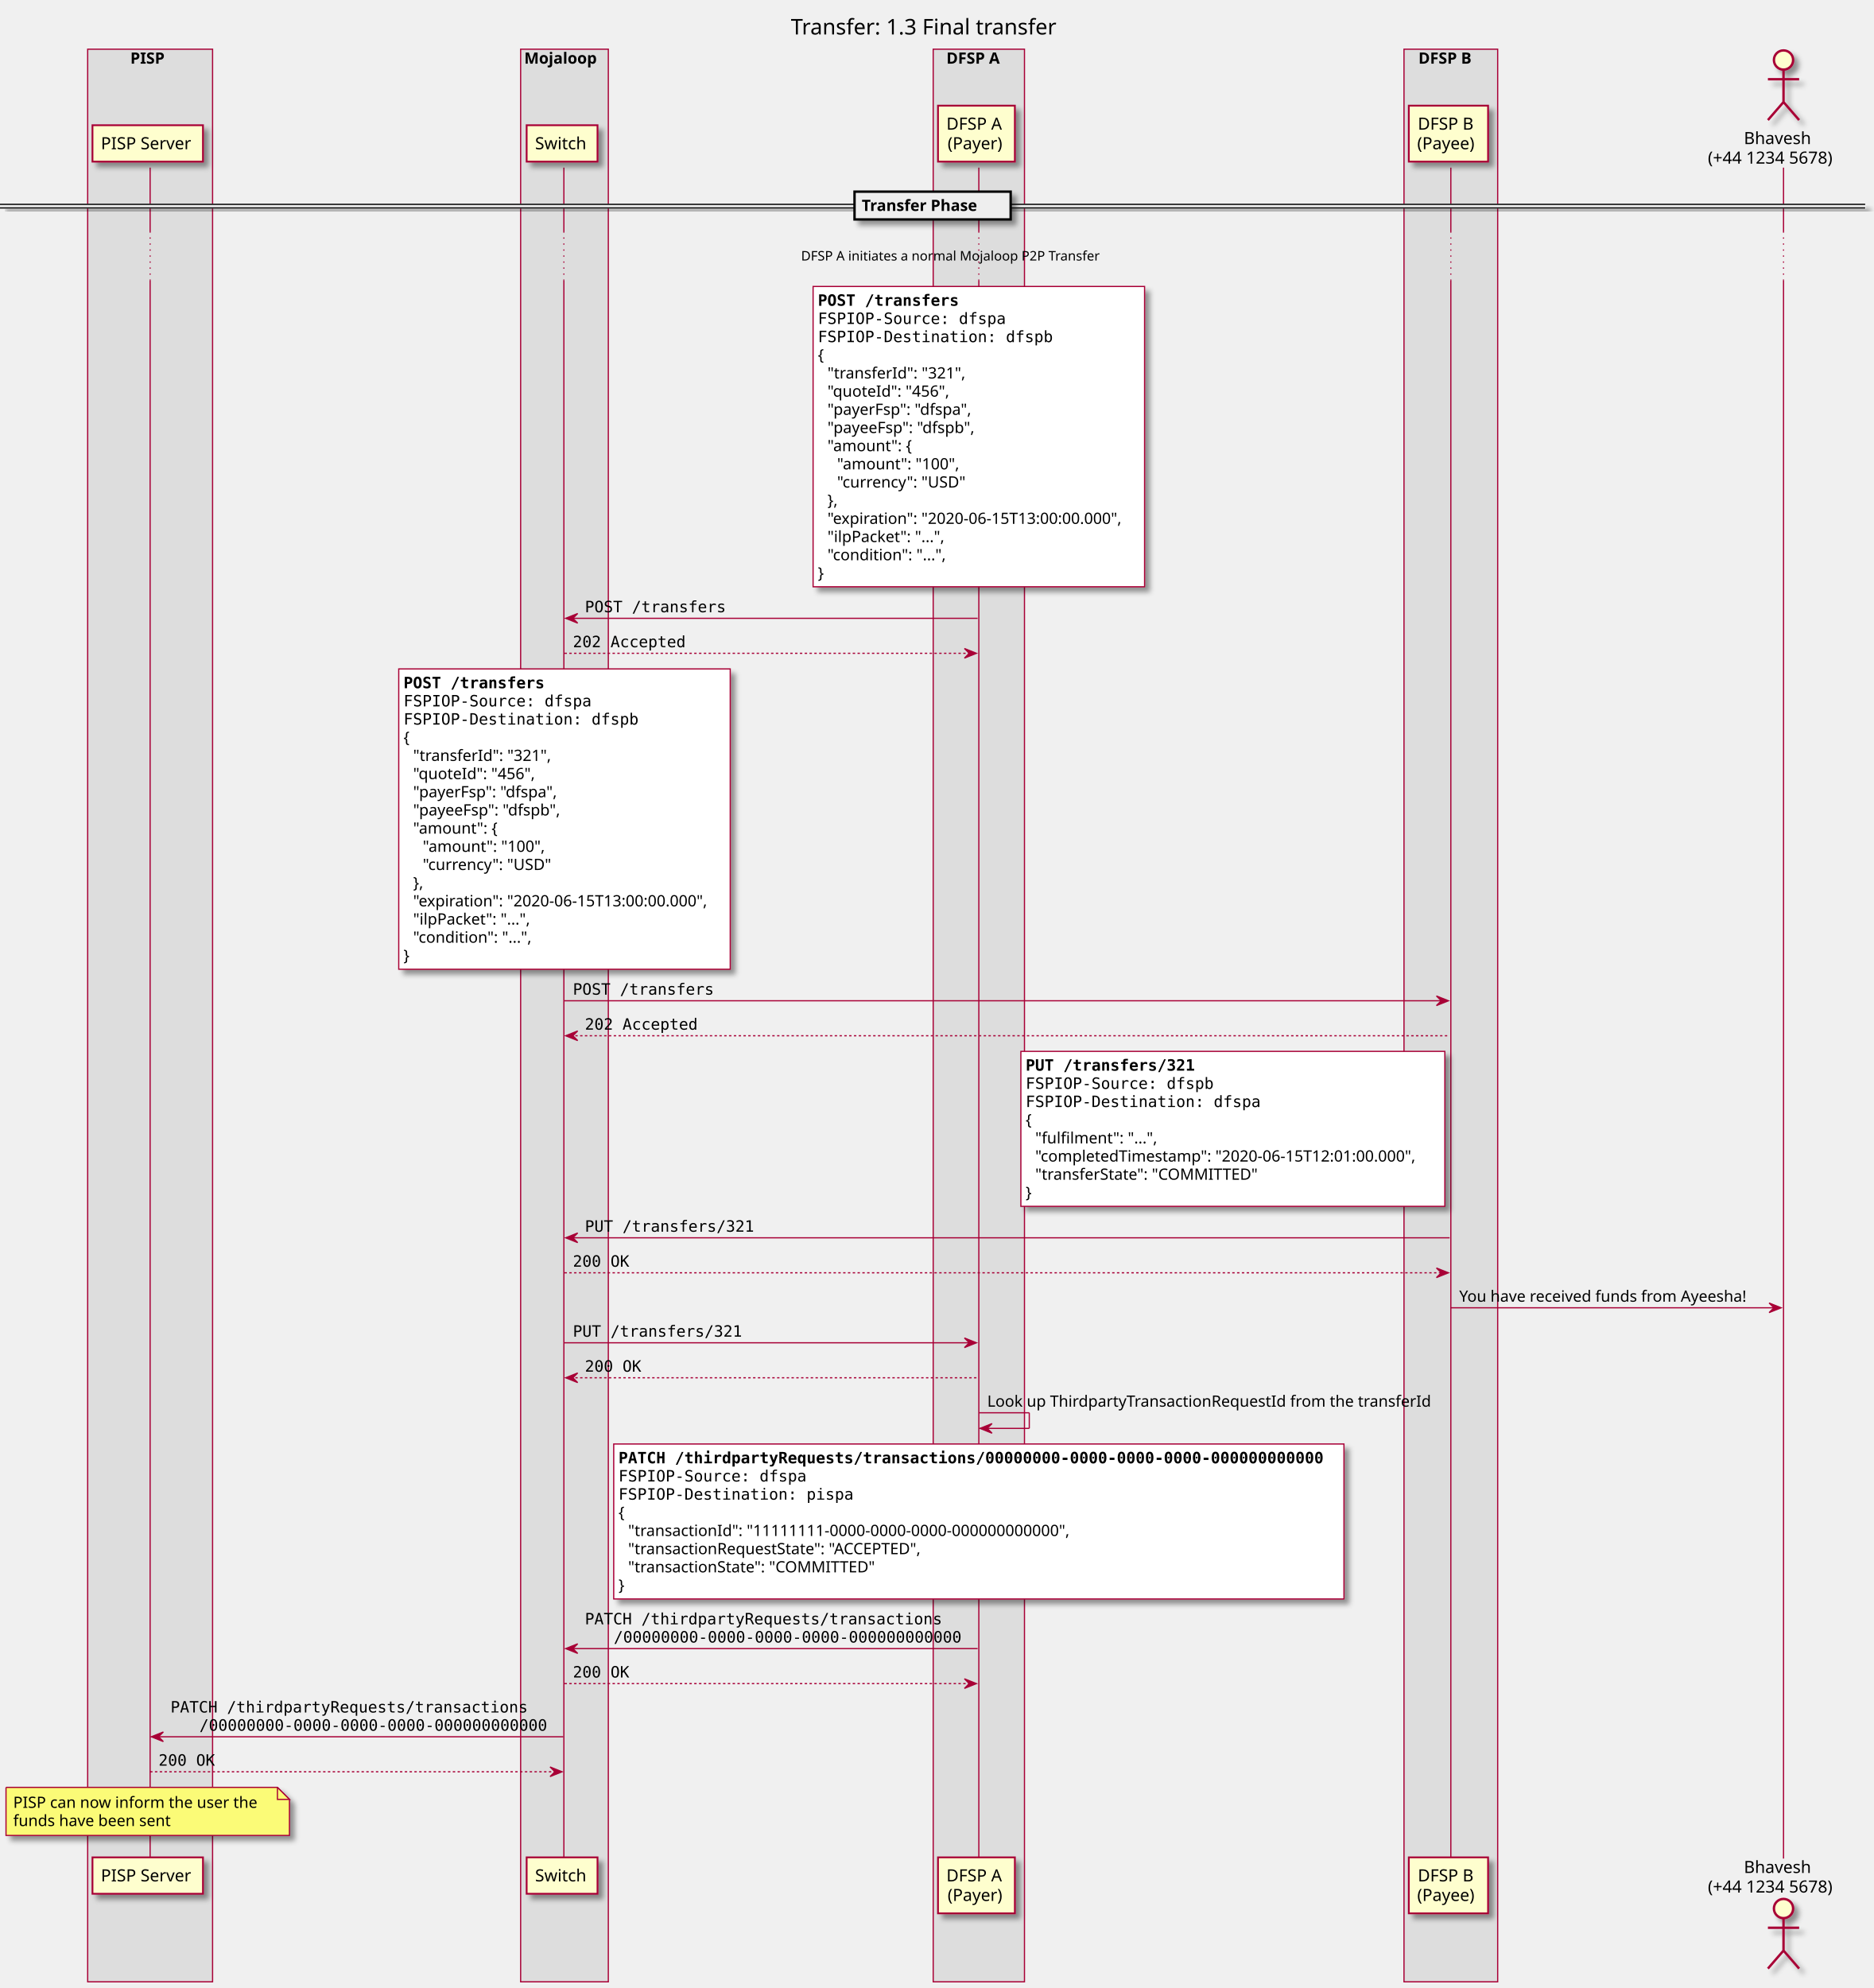
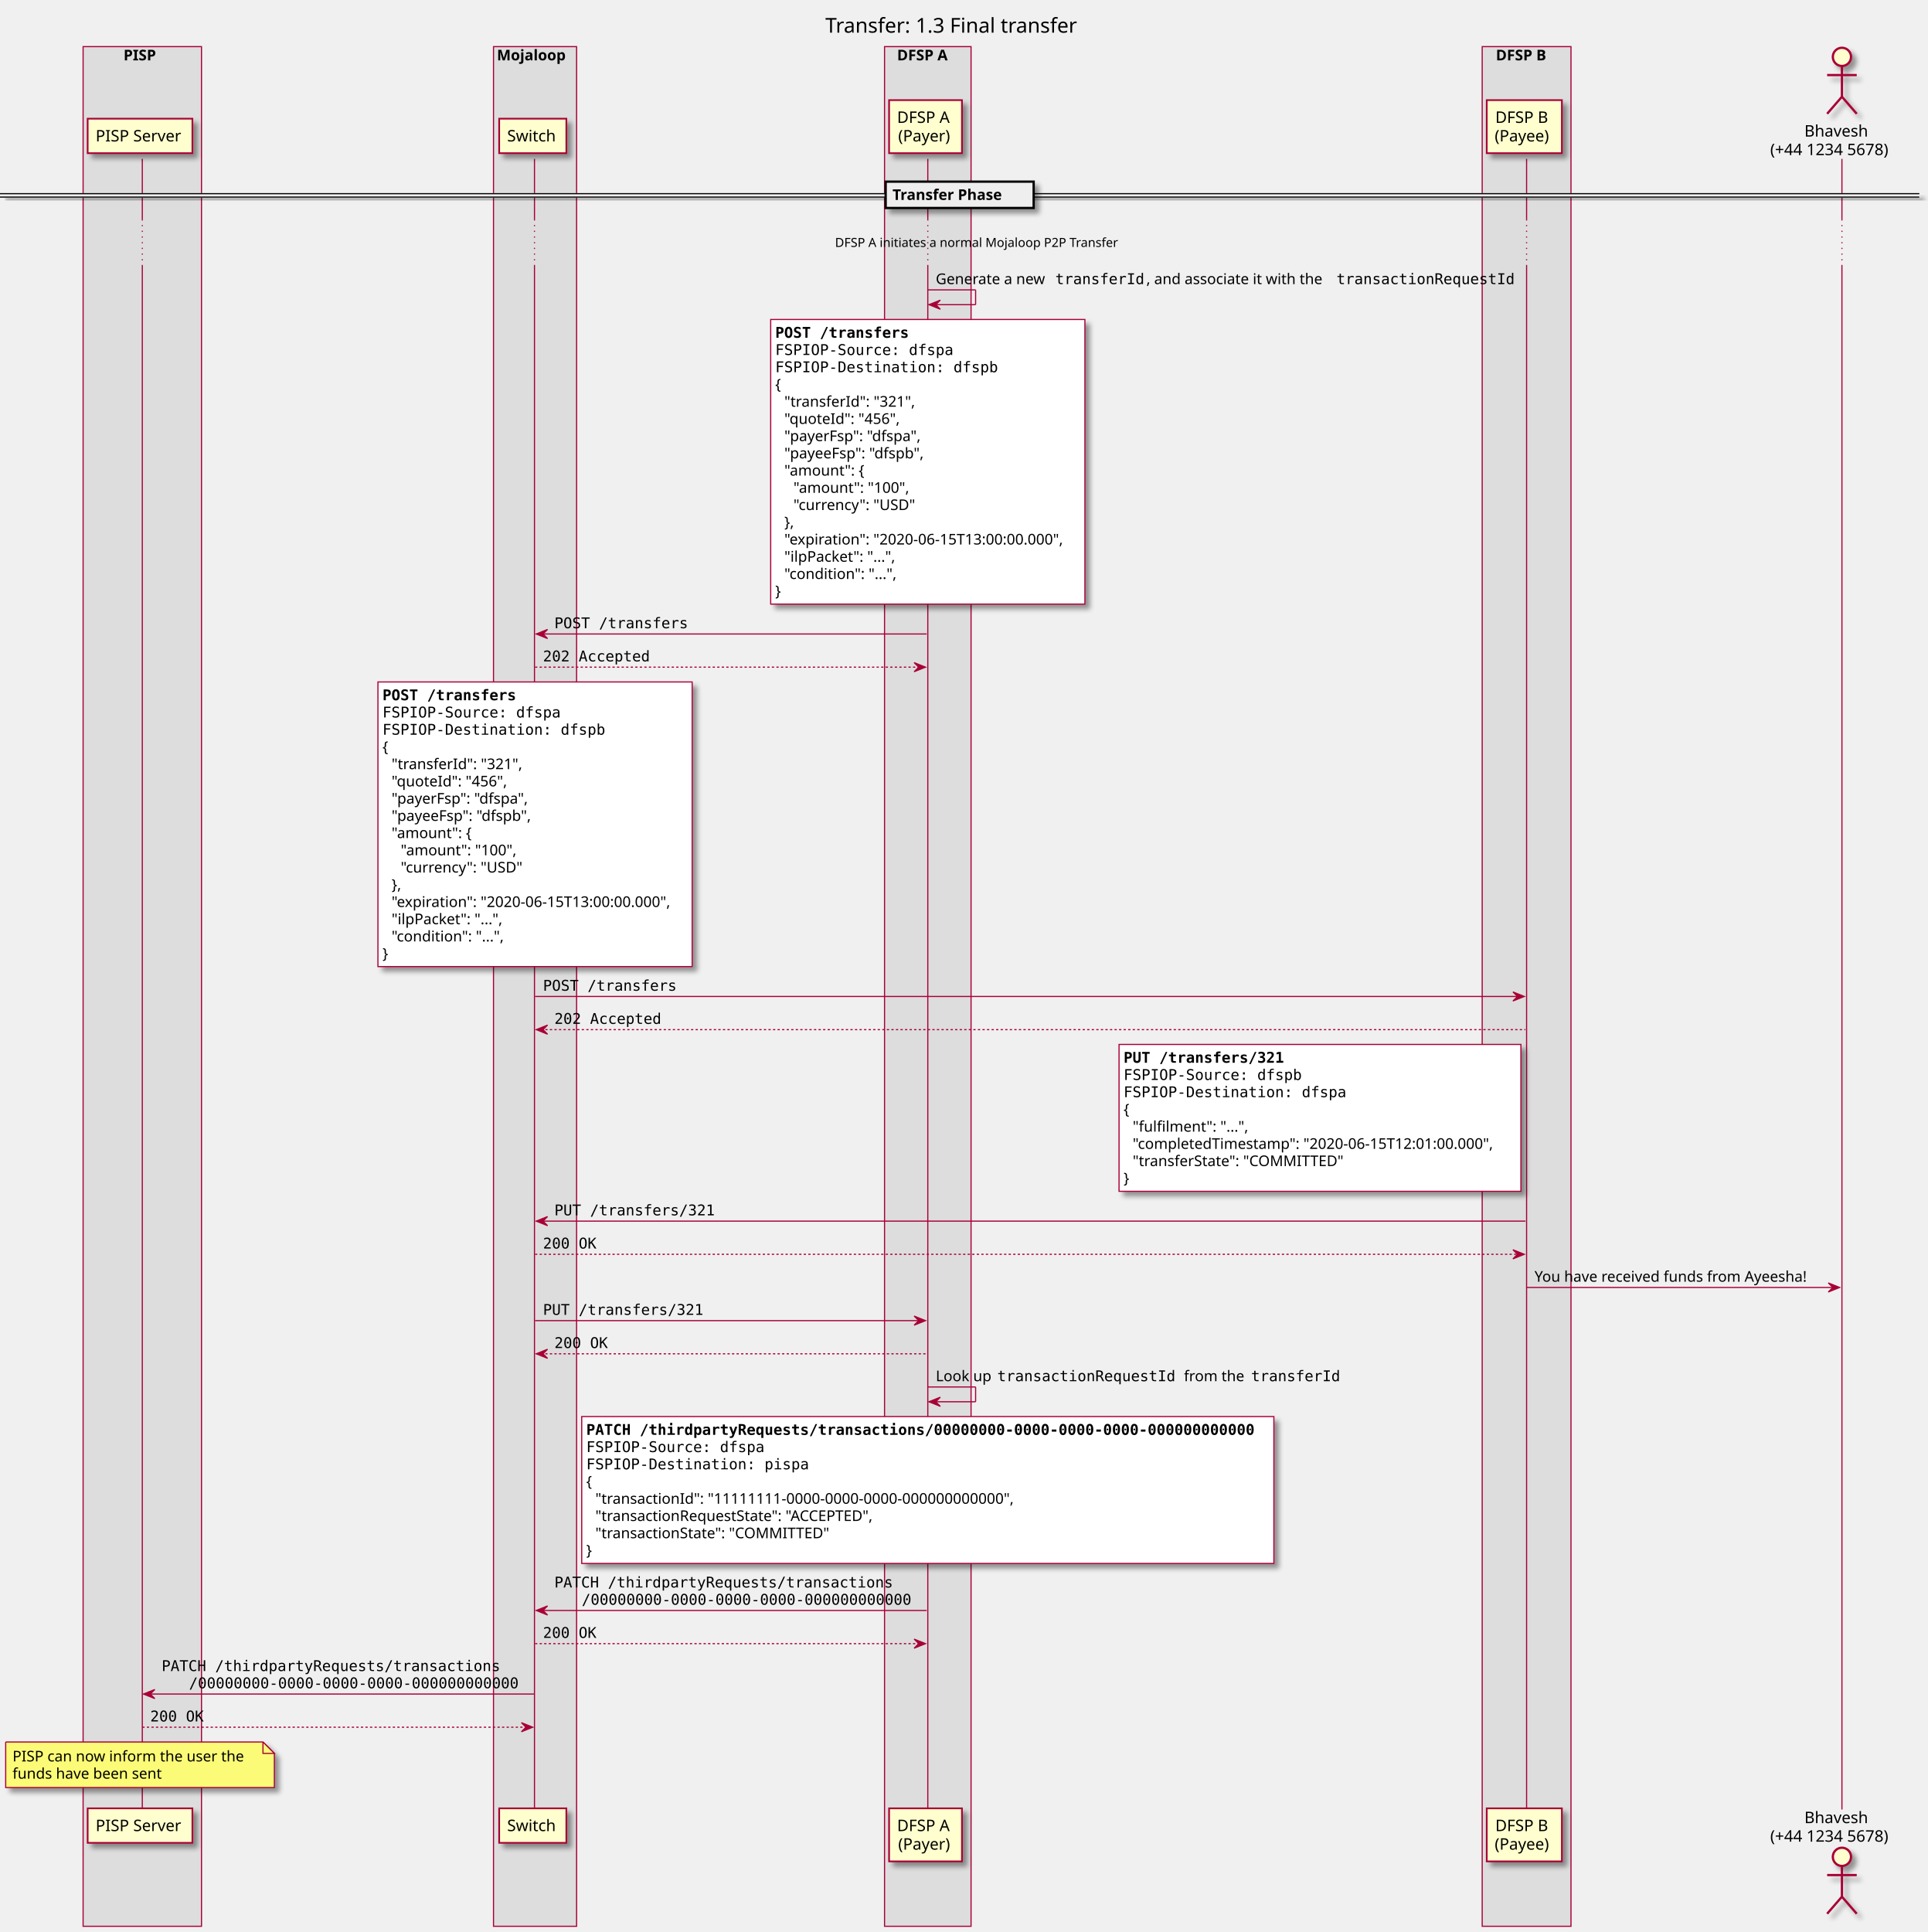
- <svg xmlns="http://www.w3.org/2000/svg" height="1655" preserveAspectRatio="none" style="width:1560px;height:1655px" width="1560">
+ <svg xmlns="http://www.w3.org/2000/svg" height="1697" preserveAspectRatio="none" style="width:1693px;height:1697px" width="1693">
  <defs>
    <filter height="300%" id="a" width="300%" x="-1" y="-1">
      <feGaussianBlur result="blurOut" stdDeviation="2" />
      <feColorMatrix in="blurOut" result="blurOut2" values="0 0 0 0 0 0 0 0 0 0 0 0 0 0 0 0 0 0 .4 0" />
      <feOffset dx="4" dy="4" in="blurOut2" result="blurOut3" />
      <feBlend in="SourceGraphic" in2="blurOut3" />
    </filter>
  </defs>
-   <text font-family="sans-serif" font-size="18" lengthAdjust="spacingAndGlyphs" textLength="236" x="658.5" y="28.708">
+   <text font-family="sans-serif" font-size="18" lengthAdjust="spacingAndGlyphs" textLength="236" x="725" y="28.708">
    Transfer: 1.3 Final transfer
  </text>
-   <path fill="#DDD" stroke="#a80036" d="M73 40.953h104v1608.891H73z" />
+   <path fill="#DDD" stroke="#a80036" d="M73 40.953h104v1651.023H73z" />
  <text font-family="sans-serif" font-size="13" font-weight="bold" lengthAdjust="spacingAndGlyphs" textLength="33" x="108.5" y="53.02">
    PISP
  </text>
-   <path fill="#DDD" stroke="#a80036" d="M433.5 40.953h73v1608.891h-73z" />
+   <path fill="#DDD" stroke="#a80036" d="M433.5 40.953h73v1651.023h-73z" />
  <text font-family="sans-serif" font-size="13" font-weight="bold" lengthAdjust="spacingAndGlyphs" textLength="67" x="436.5" y="53.02">
    Mojaloop
  </text>
-   <path fill="#DDD" stroke="#a80036" d="M777 40.953h76v1608.891h-76z" />
+   <path fill="#DDD" stroke="#a80036" d="M777 40.953h76v1651.023h-76z" />
  <text font-family="sans-serif" font-size="13" font-weight="bold" lengthAdjust="spacingAndGlyphs" textLength="54" x="788" y="53.02">
    DFSP A
  </text>
-   <path fill="#DDD" stroke="#a80036" d="M1169 40.953h78v1608.891h-78z" />
-   <text font-family="sans-serif" font-size="13" font-weight="bold" lengthAdjust="spacingAndGlyphs" textLength="54" x="1181" y="53.02">
+   <path fill="#DDD" stroke="#a80036" d="M1302 40.953h78v1651.023h-78z" />
+   <text font-family="sans-serif" font-size="13" font-weight="bold" lengthAdjust="spacingAndGlyphs" textLength="54" x="1314" y="53.02">
    DFSP B
  </text>
  <path stroke="#a80036" d="M125 139.547v53.133" />
  <path stroke="#a80036" stroke-dasharray="1,4" d="M125 192.68v40.804" />
-   <path stroke="#a80036" d="M125 233.484V1547.25M469.5 139.547v53.133" />
+   <path stroke="#a80036" d="M125 233.484v1355.899M469.5 139.547v53.133" />
  <path stroke="#a80036" stroke-dasharray="1,4" d="M469.5 192.68v40.804" />
-   <path stroke="#a80036" d="M469.5 233.484V1547.25M815 139.547v53.133" />
+   <path stroke="#a80036" d="M469.5 233.484v1355.899M815 139.547v53.133" />
  <path stroke="#a80036" stroke-dasharray="1,4" d="M815 192.68v40.804" />
-   <path stroke="#a80036" d="M815 233.484V1547.25M1208 139.547v53.133" />
-   <path stroke="#a80036" stroke-dasharray="1,4" d="M1208 192.68v40.804" />
-   <path stroke="#a80036" d="M1208 233.484V1547.25M1485 139.547v53.133" />
-   <path stroke="#a80036" stroke-dasharray="1,4" d="M1485 192.68v40.804" />
-   <path stroke="#a80036" d="M1485 233.484V1547.25" />
+   <path stroke="#a80036" d="M815 233.484v1355.899M1341 139.547v53.133" />
+   <path stroke="#a80036" stroke-dasharray="1,4" d="M1341 192.68v40.804" />
+   <path stroke="#a80036" d="M1341 233.484v1355.899M1618 139.547v53.133" />
+   <path stroke="#a80036" stroke-dasharray="1,4" d="M1618 192.68v40.804" />
+   <path stroke="#a80036" d="M1618 233.484v1355.899" />
  <path fill="#FEFECE" filter="url(#a)" stroke="#a80036" stroke-width="1.5" d="M77 104.25h92v30.297H77z" />
  <text font-family="sans-serif" font-size="14" lengthAdjust="spacingAndGlyphs" textLength="78" x="84" y="124.245">
    PISP Server
  </text>
-   <path fill="#FEFECE" filter="url(#a)" stroke="#a80036" stroke-width="1.5" d="M77 1546.25h92v30.297H77z" />
-   <text font-family="sans-serif" font-size="14" lengthAdjust="spacingAndGlyphs" textLength="78" x="84" y="1566.245">
+   <path fill="#FEFECE" filter="url(#a)" stroke="#a80036" stroke-width="1.5" d="M77 1588.383h92v30.297H77z" />
+   <text font-family="sans-serif" font-size="14" lengthAdjust="spacingAndGlyphs" textLength="78" x="84" y="1608.378">
    PISP Server
  </text>
  <path fill="#FEFECE" filter="url(#a)" stroke="#a80036" stroke-width="1.5" d="M438.5 104.25h59v30.297h-59z" />
  <text font-family="sans-serif" font-size="14" lengthAdjust="spacingAndGlyphs" textLength="45" x="445.5" y="124.245">
    Switch
  </text>
-   <path fill="#FEFECE" filter="url(#a)" stroke="#a80036" stroke-width="1.5" d="M438.5 1546.25h59v30.297h-59z" />
-   <text font-family="sans-serif" font-size="14" lengthAdjust="spacingAndGlyphs" textLength="45" x="445.5" y="1566.245">
+   <path fill="#FEFECE" filter="url(#a)" stroke="#a80036" stroke-width="1.5" d="M438.5 1588.383h59v30.297h-59z" />
+   <text font-family="sans-serif" font-size="14" lengthAdjust="spacingAndGlyphs" textLength="45" x="445.5" y="1608.378">
    Switch
  </text>
  <path fill="#FEFECE" filter="url(#a)" stroke="#a80036" stroke-width="1.5" d="M781 87.953h64v46.594h-64z" />
  <text font-family="sans-serif" font-size="14" lengthAdjust="spacingAndGlyphs" textLength="50" x="788" y="107.948">
    DFSP A
  </text>
  <text font-family="sans-serif" font-size="14" lengthAdjust="spacingAndGlyphs" textLength="48" x="789" y="124.245">
    (Payer)
  </text>
-   <path fill="#FEFECE" filter="url(#a)" stroke="#a80036" stroke-width="1.5" d="M781 1546.25h64v46.594h-64z" />
-   <text font-family="sans-serif" font-size="14" lengthAdjust="spacingAndGlyphs" textLength="50" x="788" y="1566.245">
+   <path fill="#FEFECE" filter="url(#a)" stroke="#a80036" stroke-width="1.5" d="M781 1588.383h64v46.594h-64z" />
+   <text font-family="sans-serif" font-size="14" lengthAdjust="spacingAndGlyphs" textLength="50" x="788" y="1608.378">
    DFSP A
  </text>
-   <text font-family="sans-serif" font-size="14" lengthAdjust="spacingAndGlyphs" textLength="48" x="789" y="1582.542">
+   <text font-family="sans-serif" font-size="14" lengthAdjust="spacingAndGlyphs" textLength="48" x="789" y="1624.675">
    (Payer)
  </text>
-   <path fill="#FEFECE" filter="url(#a)" stroke="#a80036" stroke-width="1.5" d="M1173 87.953h66v46.594h-66z" />
-   <text font-family="sans-serif" font-size="14" lengthAdjust="spacingAndGlyphs" textLength="51" x="1180.5" y="107.948">
+   <path fill="#FEFECE" filter="url(#a)" stroke="#a80036" stroke-width="1.5" d="M1306 87.953h66v46.594h-66z" />
+   <text font-family="sans-serif" font-size="14" lengthAdjust="spacingAndGlyphs" textLength="51" x="1313.5" y="107.948">
    DFSP B
  </text>
-   <text font-family="sans-serif" font-size="14" lengthAdjust="spacingAndGlyphs" textLength="52" x="1180" y="124.245">
+   <text font-family="sans-serif" font-size="14" lengthAdjust="spacingAndGlyphs" textLength="52" x="1313" y="124.245">
    (Payee)
  </text>
-   <path fill="#FEFECE" filter="url(#a)" stroke="#a80036" stroke-width="1.5" d="M1173 1546.25h66v46.594h-66z" />
-   <text font-family="sans-serif" font-size="14" lengthAdjust="spacingAndGlyphs" textLength="51" x="1180.5" y="1566.245">
+   <path fill="#FEFECE" filter="url(#a)" stroke="#a80036" stroke-width="1.5" d="M1306 1588.383h66v46.594h-66z" />
+   <text font-family="sans-serif" font-size="14" lengthAdjust="spacingAndGlyphs" textLength="51" x="1313.5" y="1608.378">
    DFSP B
  </text>
-   <text font-family="sans-serif" font-size="14" lengthAdjust="spacingAndGlyphs" textLength="52" x="1180" y="1582.542">
+   <text font-family="sans-serif" font-size="14" lengthAdjust="spacingAndGlyphs" textLength="52" x="1313" y="1624.675">
    (Payee)
  </text>
-   <text font-family="sans-serif" font-size="14" lengthAdjust="spacingAndGlyphs" textLength="60" x="1452" y="119.948">
+   <text font-family="sans-serif" font-size="14" lengthAdjust="spacingAndGlyphs" textLength="60" x="1585" y="119.948">
    Bhavesh
  </text>
-   <text font-family="sans-serif" font-size="14" lengthAdjust="spacingAndGlyphs" textLength="120" x="1422" y="136.245">
+   <text font-family="sans-serif" font-size="14" lengthAdjust="spacingAndGlyphs" textLength="120" x="1555" y="136.245">
    (+44 1234 5678)
  </text>
-   <circle cx="1485" cy="49.953" fill="#FEFECE" filter="url(#a)" stroke="#a80036" stroke-width="2" r="8" />
-   <path d="M1485 57.953v27m-13-19h26m-13 19l-13 15m13-15l13 15" fill="none" filter="url(#a)" stroke="#a80036" stroke-width="2" />
-   <text font-family="sans-serif" font-size="14" lengthAdjust="spacingAndGlyphs" textLength="60" x="1452" y="1559.245">
+   <circle cx="1618" cy="49.953" fill="#FEFECE" filter="url(#a)" stroke="#a80036" stroke-width="2" r="8" />
+   <path d="M1618 57.953v27m-13-19h26m-13 19l-13 15m13-15l13 15" fill="none" filter="url(#a)" stroke="#a80036" stroke-width="2" />
+   <text font-family="sans-serif" font-size="14" lengthAdjust="spacingAndGlyphs" textLength="60" x="1585" y="1601.378">
    Bhavesh
  </text>
-   <text font-family="sans-serif" font-size="14" lengthAdjust="spacingAndGlyphs" textLength="120" x="1422" y="1575.542">
+   <text font-family="sans-serif" font-size="14" lengthAdjust="spacingAndGlyphs" textLength="120" x="1555" y="1617.675">
    (+44 1234 5678)
  </text>
-   <circle cx="1485" cy="1588.844" fill="#FEFECE" filter="url(#a)" stroke="#a80036" stroke-width="2" r="8" />
-   <path d="M1485 1596.844v27m-13-19h26m-13 19l-13 15m13-15l13 15" fill="none" filter="url(#a)" stroke="#a80036" stroke-width="2" />
-   <path fill="#EEE" filter="url(#a)" stroke="#eee" d="M0 170.113h1553v3H0z" />
-   <path stroke="#000" d="M0 170.113h1553M0 173.113h1553" />
-   <path fill="#EEE" filter="url(#a)" stroke="#000" stroke-width="2" d="M711.5 159.547h130v23.133h-130z" />
-   <text font-family="sans-serif" font-size="13" font-weight="bold" lengthAdjust="spacingAndGlyphs" textLength="111" x="717.5" y="175.614">
+   <circle cx="1618" cy="1630.977" fill="#FEFECE" filter="url(#a)" stroke="#a80036" stroke-width="2" r="8" />
+   <path d="M1618 1638.977v27m-13-19h26m-13 19l-13 15m13-15l13 15" fill="none" filter="url(#a)" stroke="#a80036" stroke-width="2" />
+   <path fill="#EEE" filter="url(#a)" stroke="#eee" d="M0 170.113h1686v3H0z" />
+   <path stroke="#000" d="M0 170.113h1686M0 173.113h1686" />
+   <path fill="#EEE" filter="url(#a)" stroke="#000" stroke-width="2" d="M778 159.547h130v23.133H778z" />
+   <text font-family="sans-serif" font-size="13" font-weight="bold" lengthAdjust="spacingAndGlyphs" textLength="111" x="784" y="175.614">
    Transfer Phase
  </text>
-   <text font-family="sans-serif" font-size="11" lengthAdjust="spacingAndGlyphs" textLength="276" x="667" y="216.89">
+   <text font-family="sans-serif" font-size="11" lengthAdjust="spacingAndGlyphs" textLength="276" x="733.5" y="216.89">
    DFSP A initiates a normal Mojaloop P2P Transfer
  </text>
-   <path fill="#FFF" filter="url(#a)" stroke="#a80036" d="M677 238.484h276v250H677z" />
-   <text font-family="monospace" font-size="13" font-weight="bold" lengthAdjust="spacingAndGlyphs" textLength="120" x="681" y="254.551">
+   <path stroke="#a80036" d="M815 254.617h42M857 254.617v13M816 267.617h41" />
+   <path fill="#A80036" stroke="#a80036" d="M826 263.617l-10 4 10 4-4-4z" />
+   <text font-family="sans-serif" font-size="13" lengthAdjust="spacingAndGlyphs" textLength="101" x="822" y="249.551">
+     Generate a new
+   </text>
+   <text font-family="monospace" font-size="13" lengthAdjust="spacingAndGlyphs" textLength="80" x="927" y="249.551">
+     transferId
+   </text>
+   <text font-family="sans-serif" font-size="13" lengthAdjust="spacingAndGlyphs" textLength="163" x="1007" y="249.551">
+     , and associate it with the
+   </text>
+   <text font-family="monospace" font-size="13" lengthAdjust="spacingAndGlyphs" textLength="160" x="1174" y="249.551">
+     transactionRequestId
+   </text>
+   <path fill="#FFF" filter="url(#a)" stroke="#a80036" d="M677 280.617h276v250H677z" />
+   <text font-family="monospace" font-size="13" font-weight="bold" lengthAdjust="spacingAndGlyphs" textLength="120" x="681" y="296.684">
    POST /transfers
  </text>
-   <text font-family="monospace" font-size="13" lengthAdjust="spacingAndGlyphs" textLength="160" x="681" y="269.684">
+   <text font-family="monospace" font-size="13" lengthAdjust="spacingAndGlyphs" textLength="160" x="681" y="311.817">
    FSPIOP-Source: dfspa
  </text>
-   <text font-family="monospace" font-size="13" lengthAdjust="spacingAndGlyphs" textLength="200" x="681" y="284.817">
+   <text font-family="monospace" font-size="13" lengthAdjust="spacingAndGlyphs" textLength="200" x="681" y="326.95">
    FSPIOP-Destination: dfspb
  </text>
-   <text font-family="sans-serif" font-size="13" lengthAdjust="spacingAndGlyphs" textLength="8" x="681" y="299.95">
+   <text font-family="sans-serif" font-size="13" lengthAdjust="spacingAndGlyphs" textLength="8" x="681" y="342.082">
    {
  </text>
-   <text font-family="sans-serif" font-size="13" lengthAdjust="spacingAndGlyphs" textLength="117" x="689" y="315.082">
+   <text font-family="sans-serif" font-size="13" lengthAdjust="spacingAndGlyphs" textLength="117" x="689" y="357.215">
    "transferId": "321",
  </text>
-   <text font-family="sans-serif" font-size="13" lengthAdjust="spacingAndGlyphs" textLength="104" x="689" y="330.215">
+   <text font-family="sans-serif" font-size="13" lengthAdjust="spacingAndGlyphs" textLength="104" x="689" y="372.348">
    "quoteId": "456",
  </text>
-   <text font-family="sans-serif" font-size="13" lengthAdjust="spacingAndGlyphs" textLength="125" x="689" y="345.348">
+   <text font-family="sans-serif" font-size="13" lengthAdjust="spacingAndGlyphs" textLength="125" x="689" y="387.481">
    "payerFsp": "dfspa",
  </text>
-   <text font-family="sans-serif" font-size="13" lengthAdjust="spacingAndGlyphs" textLength="128" x="689" y="360.481">
+   <text font-family="sans-serif" font-size="13" lengthAdjust="spacingAndGlyphs" textLength="128" x="689" y="402.614">
    "payeeFsp": "dfspb",
  </text>
-   <text font-family="sans-serif" font-size="13" lengthAdjust="spacingAndGlyphs" textLength="76" x="689" y="375.614">
+   <text font-family="sans-serif" font-size="13" lengthAdjust="spacingAndGlyphs" textLength="76" x="689" y="417.747">
    "amount": {
  </text>
-   <text font-family="sans-serif" font-size="13" lengthAdjust="spacingAndGlyphs" textLength="106" x="697" y="390.747">
+   <text font-family="sans-serif" font-size="13" lengthAdjust="spacingAndGlyphs" textLength="106" x="697" y="432.879">
    "amount": "100",
  </text>
-   <text font-family="sans-serif" font-size="13" lengthAdjust="spacingAndGlyphs" textLength="112" x="697" y="405.879">
+   <text font-family="sans-serif" font-size="13" lengthAdjust="spacingAndGlyphs" textLength="112" x="697" y="448.012">
    "currency": "USD"
  </text>
-   <text font-family="sans-serif" font-size="13" lengthAdjust="spacingAndGlyphs" textLength="12" x="689" y="421.012">
+   <text font-family="sans-serif" font-size="13" lengthAdjust="spacingAndGlyphs" textLength="12" x="689" y="463.145">
    },
  </text>
-   <text font-family="sans-serif" font-size="13" lengthAdjust="spacingAndGlyphs" textLength="260" x="689" y="436.145">
+   <text font-family="sans-serif" font-size="13" lengthAdjust="spacingAndGlyphs" textLength="260" x="689" y="478.278">
    "expiration": "2020-06-15T13:00:00.000",
  </text>
-   <text font-family="sans-serif" font-size="13" lengthAdjust="spacingAndGlyphs" textLength="101" x="689" y="451.278">
+   <text font-family="sans-serif" font-size="13" lengthAdjust="spacingAndGlyphs" textLength="101" x="689" y="493.411">
    "ilpPacket": "...",
  </text>
-   <text font-family="sans-serif" font-size="13" lengthAdjust="spacingAndGlyphs" textLength="102" x="689" y="466.411">
+   <text font-family="sans-serif" font-size="13" lengthAdjust="spacingAndGlyphs" textLength="102" x="689" y="508.543">
    "condition": "...",
  </text>
-   <text font-family="sans-serif" font-size="13" lengthAdjust="spacingAndGlyphs" textLength="8" x="681" y="481.543">
+   <text font-family="sans-serif" font-size="13" lengthAdjust="spacingAndGlyphs" textLength="8" x="681" y="523.676">
    }
  </text>
-   <path fill="#A80036" stroke="#a80036" d="M481 510.742l-10 4 10 4-4-4z" />
-   <path stroke="#a80036" d="M475 514.742h339" />
-   <text font-family="monospace" font-size="13" lengthAdjust="spacingAndGlyphs" textLength="120" x="487" y="509.676">
+   <path fill="#A80036" stroke="#a80036" d="M481 552.875l-10 4 10 4-4-4z" />
+   <path stroke="#a80036" d="M475 556.875h339" />
+   <text font-family="monospace" font-size="13" lengthAdjust="spacingAndGlyphs" textLength="120" x="487" y="551.809">
    POST /transfers
  </text>
-   <path fill="#A80036" stroke="#a80036" d="M803 539.875l10 4-10 4 4-4z" />
-   <path stroke="#a80036" stroke-dasharray="2,2" d="M470 543.875h339" />
-   <text font-family="monospace" font-size="13" lengthAdjust="spacingAndGlyphs" textLength="96" x="477" y="538.809">
+   <path fill="#A80036" stroke="#a80036" d="M803 582.008l10 4-10 4 4-4z" />
+   <path stroke="#a80036" stroke-dasharray="2,2" d="M470 586.008h339" />
+   <text font-family="monospace" font-size="13" lengthAdjust="spacingAndGlyphs" textLength="96" x="477" y="580.942">
    202 Accepted
  </text>
-   <path fill="#FFF" filter="url(#a)" stroke="#a80036" d="M332 556.875h276v250H332z" />
-   <text font-family="monospace" font-size="13" font-weight="bold" lengthAdjust="spacingAndGlyphs" textLength="120" x="336" y="572.942">
+   <path fill="#FFF" filter="url(#a)" stroke="#a80036" d="M332 599.008h276v250H332z" />
+   <text font-family="monospace" font-size="13" font-weight="bold" lengthAdjust="spacingAndGlyphs" textLength="120" x="336" y="615.075">
    POST /transfers
  </text>
-   <text font-family="monospace" font-size="13" lengthAdjust="spacingAndGlyphs" textLength="160" x="336" y="588.075">
+   <text font-family="monospace" font-size="13" lengthAdjust="spacingAndGlyphs" textLength="160" x="336" y="630.207">
    FSPIOP-Source: dfspa
  </text>
-   <text font-family="monospace" font-size="13" lengthAdjust="spacingAndGlyphs" textLength="200" x="336" y="603.207">
+   <text font-family="monospace" font-size="13" lengthAdjust="spacingAndGlyphs" textLength="200" x="336" y="645.34">
    FSPIOP-Destination: dfspb
  </text>
-   <text font-family="sans-serif" font-size="13" lengthAdjust="spacingAndGlyphs" textLength="8" x="336" y="618.34">
+   <text font-family="sans-serif" font-size="13" lengthAdjust="spacingAndGlyphs" textLength="8" x="336" y="660.473">
    {
  </text>
-   <text font-family="sans-serif" font-size="13" lengthAdjust="spacingAndGlyphs" textLength="117" x="344" y="633.473">
+   <text font-family="sans-serif" font-size="13" lengthAdjust="spacingAndGlyphs" textLength="117" x="344" y="675.606">
    "transferId": "321",
  </text>
-   <text font-family="sans-serif" font-size="13" lengthAdjust="spacingAndGlyphs" textLength="104" x="344" y="648.606">
+   <text font-family="sans-serif" font-size="13" lengthAdjust="spacingAndGlyphs" textLength="104" x="344" y="690.739">
    "quoteId": "456",
  </text>
-   <text font-family="sans-serif" font-size="13" lengthAdjust="spacingAndGlyphs" textLength="125" x="344" y="663.739">
+   <text font-family="sans-serif" font-size="13" lengthAdjust="spacingAndGlyphs" textLength="125" x="344" y="705.872">
    "payerFsp": "dfspa",
  </text>
-   <text font-family="sans-serif" font-size="13" lengthAdjust="spacingAndGlyphs" textLength="128" x="344" y="678.872">
+   <text font-family="sans-serif" font-size="13" lengthAdjust="spacingAndGlyphs" textLength="128" x="344" y="721.004">
    "payeeFsp": "dfspb",
  </text>
-   <text font-family="sans-serif" font-size="13" lengthAdjust="spacingAndGlyphs" textLength="76" x="344" y="694.004">
+   <text font-family="sans-serif" font-size="13" lengthAdjust="spacingAndGlyphs" textLength="76" x="344" y="736.137">
    "amount": {
  </text>
-   <text font-family="sans-serif" font-size="13" lengthAdjust="spacingAndGlyphs" textLength="106" x="352" y="709.137">
+   <text font-family="sans-serif" font-size="13" lengthAdjust="spacingAndGlyphs" textLength="106" x="352" y="751.27">
    "amount": "100",
  </text>
-   <text font-family="sans-serif" font-size="13" lengthAdjust="spacingAndGlyphs" textLength="112" x="352" y="724.27">
+   <text font-family="sans-serif" font-size="13" lengthAdjust="spacingAndGlyphs" textLength="112" x="352" y="766.403">
    "currency": "USD"
  </text>
-   <text font-family="sans-serif" font-size="13" lengthAdjust="spacingAndGlyphs" textLength="12" x="344" y="739.403">
+   <text font-family="sans-serif" font-size="13" lengthAdjust="spacingAndGlyphs" textLength="12" x="344" y="781.536">
    },
  </text>
-   <text font-family="sans-serif" font-size="13" lengthAdjust="spacingAndGlyphs" textLength="260" x="344" y="754.536">
+   <text font-family="sans-serif" font-size="13" lengthAdjust="spacingAndGlyphs" textLength="260" x="344" y="796.668">
    "expiration": "2020-06-15T13:00:00.000",
  </text>
-   <text font-family="sans-serif" font-size="13" lengthAdjust="spacingAndGlyphs" textLength="101" x="344" y="769.668">
+   <text font-family="sans-serif" font-size="13" lengthAdjust="spacingAndGlyphs" textLength="101" x="344" y="811.801">
    "ilpPacket": "...",
  </text>
-   <text font-family="sans-serif" font-size="13" lengthAdjust="spacingAndGlyphs" textLength="102" x="344" y="784.801">
+   <text font-family="sans-serif" font-size="13" lengthAdjust="spacingAndGlyphs" textLength="102" x="344" y="826.934">
    "condition": "...",
  </text>
-   <text font-family="sans-serif" font-size="13" lengthAdjust="spacingAndGlyphs" textLength="8" x="336" y="799.934">
+   <text font-family="sans-serif" font-size="13" lengthAdjust="spacingAndGlyphs" textLength="8" x="336" y="842.067">
    }
  </text>
-   <path fill="#A80036" stroke="#a80036" d="M1196 829.133l10 4-10 4 4-4z" />
-   <path stroke="#a80036" d="M470 833.133h732" />
-   <text font-family="monospace" font-size="13" lengthAdjust="spacingAndGlyphs" textLength="120" x="477" y="828.067">
+   <path fill="#A80036" stroke="#a80036" d="M1329 871.266l10 4-10 4 4-4z" />
+   <path stroke="#a80036" d="M470 875.266h865" />
+   <text font-family="monospace" font-size="13" lengthAdjust="spacingAndGlyphs" textLength="120" x="477" y="870.2">
    POST /transfers
  </text>
-   <path fill="#A80036" stroke="#a80036" d="M481 858.266l-10 4 10 4-4-4z" />
-   <path stroke="#a80036" stroke-dasharray="2,2" d="M475 862.266h732" />
-   <text font-family="monospace" font-size="13" lengthAdjust="spacingAndGlyphs" textLength="96" x="487" y="857.2">
+   <path fill="#A80036" stroke="#a80036" d="M481 900.398l-10 4 10 4-4-4z" />
+   <path stroke="#a80036" stroke-dasharray="2,2" d="M475 904.398h865" />
+   <text font-family="monospace" font-size="13" lengthAdjust="spacingAndGlyphs" textLength="96" x="487" y="899.332">
    202 Accepted
  </text>
-   <path fill="#FFF" filter="url(#a)" stroke="#a80036" d="M850 875.266h353v129H850z" />
-   <text font-family="monospace" font-size="13" font-weight="bold" lengthAdjust="spacingAndGlyphs" textLength="144" x="854" y="891.332">
+   <path fill="#FFF" filter="url(#a)" stroke="#a80036" d="M983 917.398h353v129H983z" />
+   <text font-family="monospace" font-size="13" font-weight="bold" lengthAdjust="spacingAndGlyphs" textLength="144" x="987" y="933.465">
    PUT /transfers/321
  </text>
-   <text font-family="monospace" font-size="13" lengthAdjust="spacingAndGlyphs" textLength="160" x="854" y="906.465">
+   <text font-family="monospace" font-size="13" lengthAdjust="spacingAndGlyphs" textLength="160" x="987" y="948.598">
    FSPIOP-Source: dfspb
  </text>
-   <text font-family="monospace" font-size="13" lengthAdjust="spacingAndGlyphs" textLength="200" x="854" y="921.598">
+   <text font-family="monospace" font-size="13" lengthAdjust="spacingAndGlyphs" textLength="200" x="987" y="963.731">
    FSPIOP-Destination: dfspa
  </text>
-   <text font-family="sans-serif" font-size="13" lengthAdjust="spacingAndGlyphs" textLength="8" x="854" y="936.731">
+   <text font-family="sans-serif" font-size="13" lengthAdjust="spacingAndGlyphs" textLength="8" x="987" y="978.864">
    {
  </text>
-   <text font-family="sans-serif" font-size="13" lengthAdjust="spacingAndGlyphs" textLength="103" x="862" y="951.864">
+   <text font-family="sans-serif" font-size="13" lengthAdjust="spacingAndGlyphs" textLength="103" x="995" y="993.997">
    "fulfilment": "...",
  </text>
-   <text font-family="sans-serif" font-size="13" lengthAdjust="spacingAndGlyphs" textLength="337" x="862" y="966.997">
+   <text font-family="sans-serif" font-size="13" lengthAdjust="spacingAndGlyphs" textLength="337" x="995" y="1009.129">
    "completedTimestamp": "2020-06-15T12:01:00.000",
  </text>
-   <text font-family="sans-serif" font-size="13" lengthAdjust="spacingAndGlyphs" textLength="189" x="862" y="982.129">
+   <text font-family="sans-serif" font-size="13" lengthAdjust="spacingAndGlyphs" textLength="189" x="995" y="1024.262">
    "transferState": "COMMITTED"
  </text>
-   <text font-family="sans-serif" font-size="13" lengthAdjust="spacingAndGlyphs" textLength="8" x="854" y="997.262">
+   <text font-family="sans-serif" font-size="13" lengthAdjust="spacingAndGlyphs" textLength="8" x="987" y="1039.395">
    }
  </text>
-   <path fill="#A80036" stroke="#a80036" d="M481 1026.46l-10 4 10 4-4-4z" />
-   <path stroke="#a80036" d="M475 1030.461h732" />
-   <text font-family="monospace" font-size="13" lengthAdjust="spacingAndGlyphs" textLength="144" x="487" y="1025.395">
+   <path fill="#A80036" stroke="#a80036" d="M481 1068.594l-10 4 10 4-4-4z" />
+   <path stroke="#a80036" d="M475 1072.594h865" />
+   <text font-family="monospace" font-size="13" lengthAdjust="spacingAndGlyphs" textLength="144" x="487" y="1067.528">
    PUT /transfers/321
  </text>
-   <path fill="#A80036" stroke="#a80036" d="M1196 1055.594l10 4-10 4 4-4z" />
-   <path stroke="#a80036" stroke-dasharray="2,2" d="M470 1059.594h732" />
-   <text font-family="monospace" font-size="13" lengthAdjust="spacingAndGlyphs" textLength="48" x="477" y="1054.528">
+   <path fill="#A80036" stroke="#a80036" d="M1329 1097.727l10 4-10 4 4-4z" />
+   <path stroke="#a80036" stroke-dasharray="2,2" d="M470 1101.727h865" />
+   <text font-family="monospace" font-size="13" lengthAdjust="spacingAndGlyphs" textLength="48" x="477" y="1096.661">
    200 OK
  </text>
-   <path fill="#A80036" stroke="#a80036" d="M1473 1084.727l10 4-10 4 4-4z" />
-   <path stroke="#a80036" d="M1208 1088.727h271" />
-   <text font-family="sans-serif" font-size="13" lengthAdjust="spacingAndGlyphs" textLength="253" x="1215" y="1083.661">
+   <path fill="#A80036" stroke="#a80036" d="M1606 1126.86l10 4-10 4 4-4z" />
+   <path stroke="#a80036" d="M1341 1130.859h271" />
+   <text font-family="sans-serif" font-size="13" lengthAdjust="spacingAndGlyphs" textLength="253" x="1348" y="1125.793">
    You have received funds from Ayeesha!
  </text>
-   <path fill="#A80036" stroke="#a80036" d="M803 1113.86l10 4-10 4 4-4z" />
-   <path stroke="#a80036" d="M470 1117.859h339" />
-   <text font-family="monospace" font-size="13" lengthAdjust="spacingAndGlyphs" textLength="144" x="477" y="1112.793">
+   <path fill="#A80036" stroke="#a80036" d="M803 1155.992l10 4-10 4 4-4z" />
+   <path stroke="#a80036" d="M470 1159.992h339" />
+   <text font-family="monospace" font-size="13" lengthAdjust="spacingAndGlyphs" textLength="144" x="477" y="1154.926">
    PUT /transfers/321
  </text>
-   <path fill="#A80036" stroke="#a80036" d="M481 1142.992l-10 4 10 4-4-4z" />
-   <path stroke="#a80036" stroke-dasharray="2,2" d="M475 1146.992h339" />
-   <text font-family="monospace" font-size="13" lengthAdjust="spacingAndGlyphs" textLength="48" x="487" y="1141.926">
+   <path fill="#A80036" stroke="#a80036" d="M481 1185.125l-10 4 10 4-4-4z" />
+   <path stroke="#a80036" stroke-dasharray="2,2" d="M475 1189.125h339" />
+   <text font-family="monospace" font-size="13" lengthAdjust="spacingAndGlyphs" textLength="48" x="487" y="1184.059">
    200 OK
  </text>
-   <path stroke="#a80036" d="M815 1176.125h42M857 1176.125v13M816 1189.125h41" />
-   <path fill="#A80036" stroke="#a80036" d="M826 1185.125l-10 4 10 4-4-4z" />
-   <text font-family="sans-serif" font-size="13" lengthAdjust="spacingAndGlyphs" textLength="379" x="822" y="1171.059">
-     Look up ThirdpartyTransactionRequestId from the transferId
-   </text>
-   <path fill="#FFF" filter="url(#a)" stroke="#a80036" d="M511 1202.125h608v129H511z" />
-   <text font-family="monospace" font-size="13" font-weight="bold" lengthAdjust="spacingAndGlyphs" textLength="600" x="515" y="1218.192">
+   <path stroke="#a80036" d="M815 1218.258h42M857 1218.258v13M816 1231.258h41" />
+   <path fill="#A80036" stroke="#a80036" d="M826 1227.258l-10 4 10 4-4-4z" />
+   <text font-family="sans-serif" font-size="13" lengthAdjust="spacingAndGlyphs" textLength="50" x="822" y="1213.192">
+     Look up
+   </text>
+   <text font-family="monospace" font-size="13" lengthAdjust="spacingAndGlyphs" textLength="160" x="876" y="1213.192">
+     transactionRequestId
+   </text>
+   <text font-family="sans-serif" font-size="13" lengthAdjust="spacingAndGlyphs" textLength="55" x="1040" y="1213.192">
+     from the
+   </text>
+   <text font-family="monospace" font-size="13" lengthAdjust="spacingAndGlyphs" textLength="80" x="1099" y="1213.192">
+     transferId
+   </text>
+   <path fill="#FFF" filter="url(#a)" stroke="#a80036" d="M511 1244.258h608v129H511z" />
+   <text font-family="monospace" font-size="13" font-weight="bold" lengthAdjust="spacingAndGlyphs" textLength="600" x="515" y="1260.325">
    PATCH /thirdpartyRequests/transactions/00000000-0000-0000-0000-000000000000
  </text>
-   <text font-family="monospace" font-size="13" lengthAdjust="spacingAndGlyphs" textLength="160" x="515" y="1233.325">
+   <text font-family="monospace" font-size="13" lengthAdjust="spacingAndGlyphs" textLength="160" x="515" y="1275.457">
    FSPIOP-Source: dfspa
  </text>
-   <text font-family="monospace" font-size="13" lengthAdjust="spacingAndGlyphs" textLength="200" x="515" y="1248.457">
+   <text font-family="monospace" font-size="13" lengthAdjust="spacingAndGlyphs" textLength="200" x="515" y="1290.59">
    FSPIOP-Destination: pispa
  </text>
-   <text font-family="sans-serif" font-size="13" lengthAdjust="spacingAndGlyphs" textLength="8" x="515" y="1263.59">
+   <text font-family="sans-serif" font-size="13" lengthAdjust="spacingAndGlyphs" textLength="8" x="515" y="1305.723">
    {
  </text>
-   <text font-family="sans-serif" font-size="13" lengthAdjust="spacingAndGlyphs" textLength="391" x="523" y="1278.723">
+   <text font-family="sans-serif" font-size="13" lengthAdjust="spacingAndGlyphs" textLength="391" x="523" y="1320.856">
    "transactionId": "11111111-0000-0000-0000-000000000000",
  </text>
-   <text font-family="sans-serif" font-size="13" lengthAdjust="spacingAndGlyphs" textLength="259" x="523" y="1293.856">
+   <text font-family="sans-serif" font-size="13" lengthAdjust="spacingAndGlyphs" textLength="259" x="523" y="1335.989">
    "transactionRequestState": "ACCEPTED",
  </text>
-   <text font-family="sans-serif" font-size="13" lengthAdjust="spacingAndGlyphs" textLength="211" x="523" y="1308.989">
+   <text font-family="sans-serif" font-size="13" lengthAdjust="spacingAndGlyphs" textLength="211" x="523" y="1351.122">
    "transactionState": "COMMITTED"
  </text>
-   <text font-family="sans-serif" font-size="13" lengthAdjust="spacingAndGlyphs" textLength="8" x="515" y="1324.122">
+   <text font-family="sans-serif" font-size="13" lengthAdjust="spacingAndGlyphs" textLength="8" x="515" y="1366.254">
    }
  </text>
-   <path fill="#A80036" stroke="#a80036" d="M481 1368.453l-10 4 10 4-4-4z" />
-   <path stroke="#a80036" d="M475 1372.453h339" />
-   <text font-family="monospace" font-size="13" lengthAdjust="spacingAndGlyphs" textLength="304" x="487" y="1352.254">
+   <path fill="#A80036" stroke="#a80036" d="M481 1410.586l-10 4 10 4-4-4z" />
+   <path stroke="#a80036" d="M475 1414.586h339" />
+   <text font-family="monospace" font-size="13" lengthAdjust="spacingAndGlyphs" textLength="304" x="487" y="1394.387">
    PATCH /thirdpartyRequests/transactions
  </text>
-   <text font-family="monospace" font-size="13" lengthAdjust="spacingAndGlyphs" textLength="296" x="511" y="1367.387">
+   <text font-family="monospace" font-size="13" lengthAdjust="spacingAndGlyphs" textLength="296" x="511" y="1409.52">
    /00000000-0000-0000-0000-000000000000
  </text>
-   <path fill="#A80036" stroke="#a80036" d="M803 1397.586l10 4-10 4 4-4z" />
-   <path stroke="#a80036" stroke-dasharray="2,2" d="M470 1401.586h339" />
-   <text font-family="monospace" font-size="13" lengthAdjust="spacingAndGlyphs" textLength="48" x="477" y="1396.52">
+   <path fill="#A80036" stroke="#a80036" d="M803 1439.719l10 4-10 4 4-4z" />
+   <path stroke="#a80036" stroke-dasharray="2,2" d="M470 1443.719h339" />
+   <text font-family="monospace" font-size="13" lengthAdjust="spacingAndGlyphs" textLength="48" x="477" y="1438.653">
    200 OK
  </text>
-   <path fill="#A80036" stroke="#a80036" d="M136 1441.852l-10 4 10 4-4-4z" />
-   <path stroke="#a80036" d="M130 1445.852h339" />
-   <text font-family="monospace" font-size="13" lengthAdjust="spacingAndGlyphs" textLength="304" x="142" y="1425.653">
+   <path fill="#A80036" stroke="#a80036" d="M136 1483.984l-10 4 10 4-4-4z" />
+   <path stroke="#a80036" d="M130 1487.984h339" />
+   <text font-family="monospace" font-size="13" lengthAdjust="spacingAndGlyphs" textLength="304" x="142" y="1467.786">
    PATCH /thirdpartyRequests/transactions
  </text>
-   <text font-family="monospace" font-size="13" lengthAdjust="spacingAndGlyphs" textLength="296" x="166" y="1440.786">
+   <text font-family="monospace" font-size="13" lengthAdjust="spacingAndGlyphs" textLength="296" x="166" y="1482.918">
    /00000000-0000-0000-0000-000000000000
  </text>
-   <path fill="#A80036" stroke="#a80036" d="M458 1470.984l10 4-10 4 4-4z" />
-   <path stroke="#a80036" stroke-dasharray="2,2" d="M125 1474.984h339" />
-   <text font-family="monospace" font-size="13" lengthAdjust="spacingAndGlyphs" textLength="48" x="132" y="1469.918">
+   <path fill="#A80036" stroke="#a80036" d="M458 1513.117l10 4-10 4 4-4z" />
+   <path stroke="#a80036" stroke-dasharray="2,2" d="M125 1517.117h339" />
+   <text font-family="monospace" font-size="13" lengthAdjust="spacingAndGlyphs" textLength="48" x="132" y="1512.051">
    200 OK
  </text>
-   <path d="M5 1487.984v40h236v-30l-10-10H5" fill="#FBFB77" filter="url(#a)" stroke="#a80036" />
-   <path d="M231 1487.984v10h10l-10-10" fill="#FBFB77" stroke="#a80036" />
-   <text font-family="sans-serif" font-size="13" lengthAdjust="spacingAndGlyphs" textLength="211" x="11" y="1505.051">
+   <path d="M5 1530.117v40h236v-30l-10-10H5" fill="#FBFB77" filter="url(#a)" stroke="#a80036" />
+   <path d="M231 1530.117v10h10l-10-10" fill="#FBFB77" stroke="#a80036" />
+   <text font-family="sans-serif" font-size="13" lengthAdjust="spacingAndGlyphs" textLength="211" x="11" y="1547.184">
    PISP can now inform the user the
  </text>
-   <text font-family="sans-serif" font-size="13" lengthAdjust="spacingAndGlyphs" textLength="138" x="11" y="1520.184">
+   <text font-family="sans-serif" font-size="13" lengthAdjust="spacingAndGlyphs" textLength="138" x="11" y="1562.317">
    funds have been sent
  </text>
</svg>
